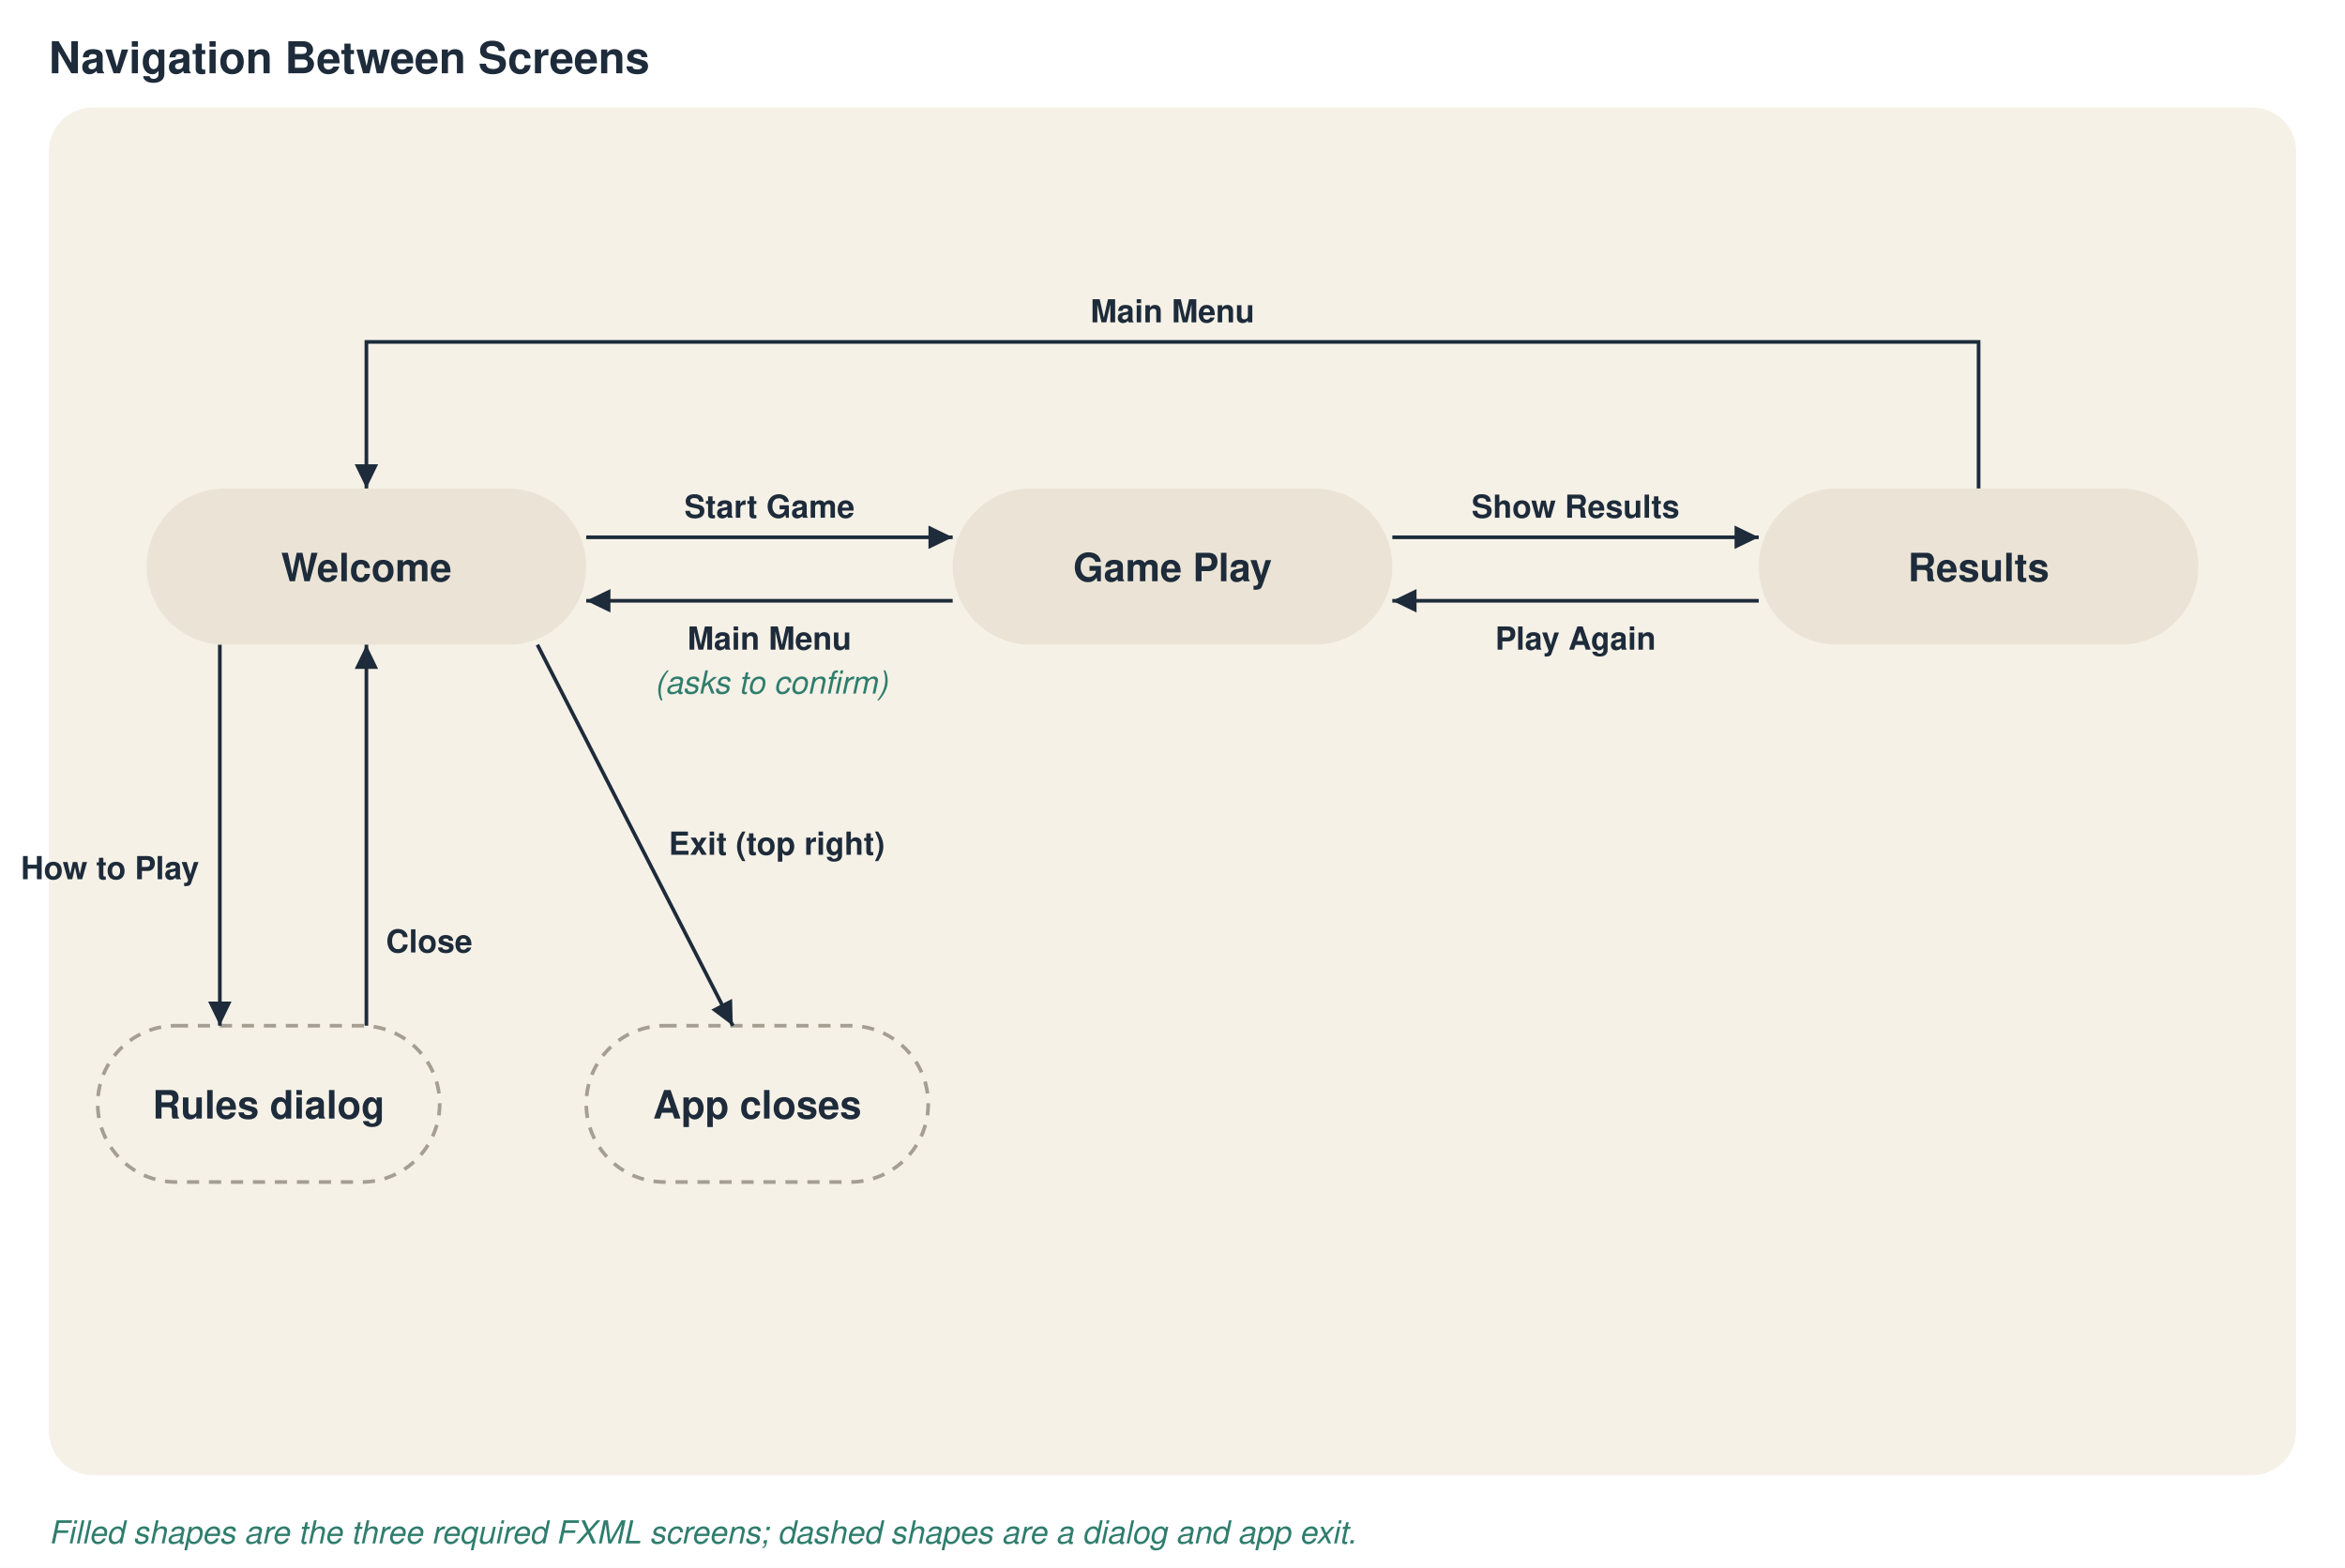
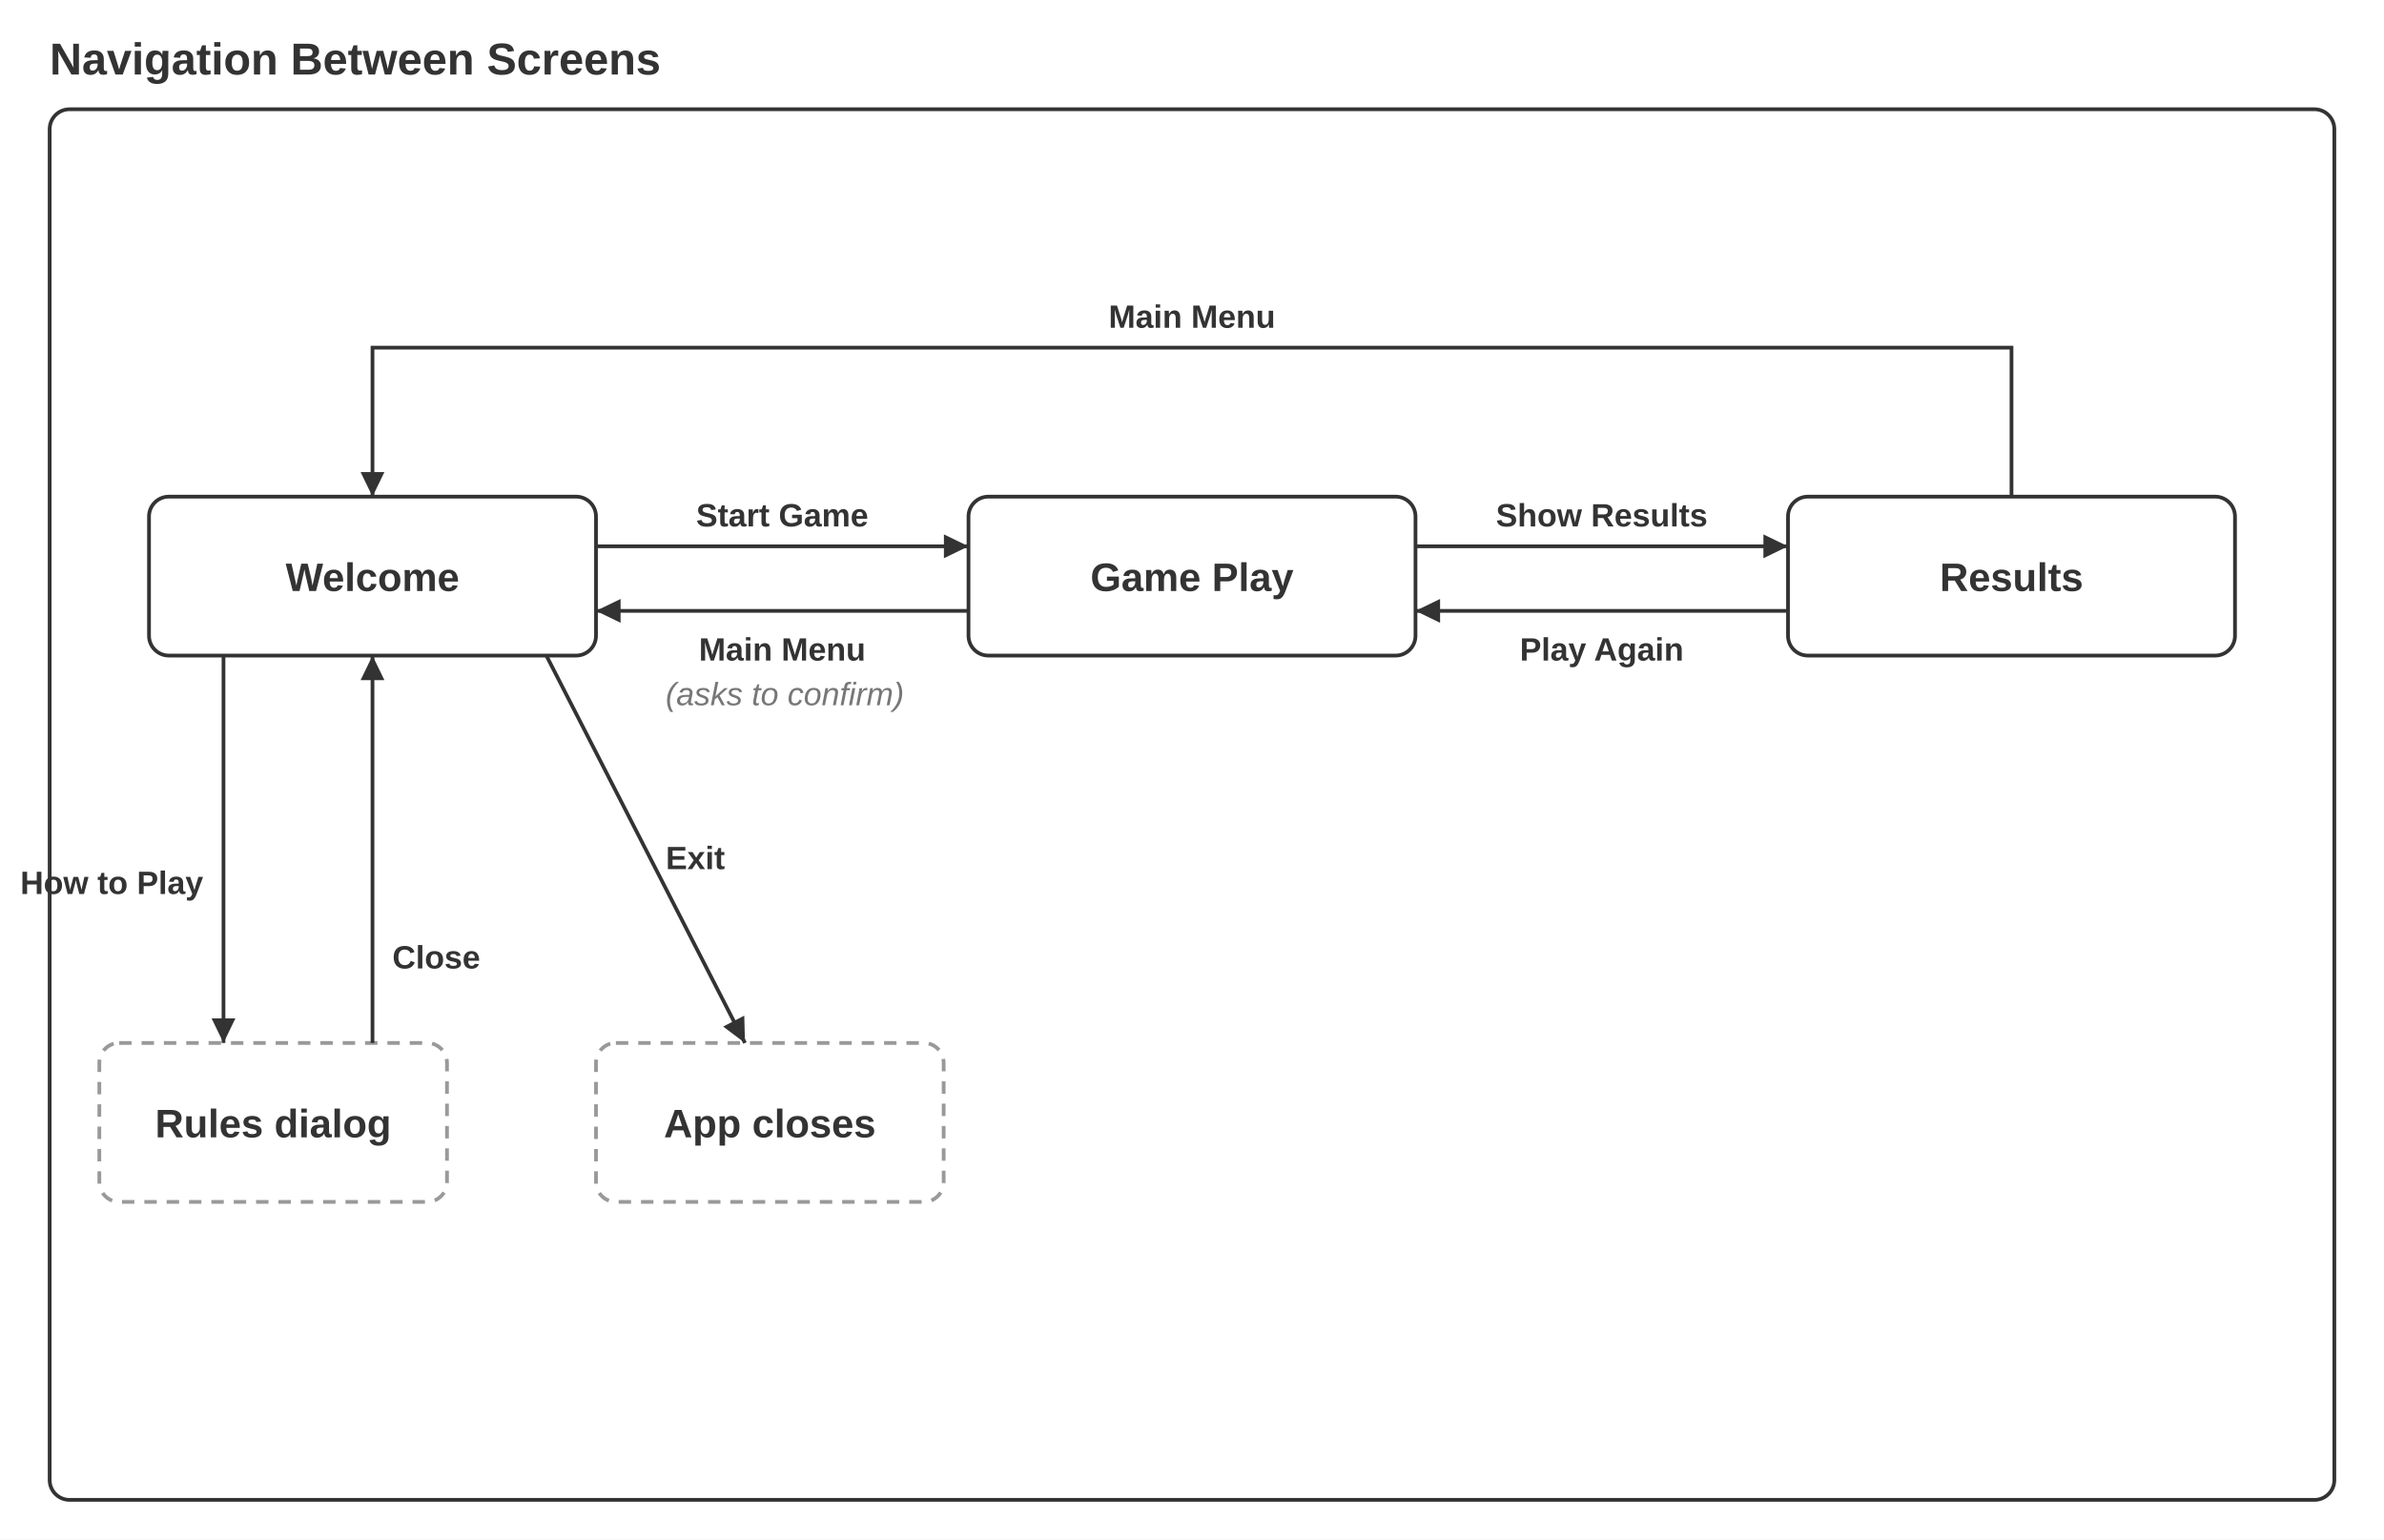
- <svg xmlns="http://www.w3.org/2000/svg" width="960" height="642" viewBox="0 0 960 642">
-   <rect x="0" y="0" width="960" height="642" rx="0" fill="#fff" stroke="none" stroke-width="1.5" />
-   <text x="20" y="30" font-family="'Helvetica Neue', Helvetica, Arial, sans-serif" font-size="18" text-anchor="start" fill="#1d2b3a" font-weight="bold">Navigation Between Screens</text>
-   <rect x="20" y="44" width="920" height="560" rx="18" fill="#f6f1e7" stroke="none" stroke-width="1.5" />
-   <rect x="60" y="200" width="180" height="64" rx="32" fill="#ebe4d6" stroke="none" stroke-width="1.5" />
-   <text x="150.0" y="238" font-family="'Helvetica Neue', Helvetica, Arial, sans-serif" font-size="16" text-anchor="middle" fill="#1d2b3a" font-weight="bold">Welcome</text>
-   <rect x="390" y="200" width="180" height="64" rx="32" fill="#ebe4d6" stroke="none" stroke-width="1.5" />
-   <text x="480.0" y="238" font-family="'Helvetica Neue', Helvetica, Arial, sans-serif" font-size="16" text-anchor="middle" fill="#1d2b3a" font-weight="bold">Game Play</text>
-   <rect x="720" y="200" width="180" height="64" rx="32" fill="#ebe4d6" stroke="none" stroke-width="1.5" />
-   <text x="810.0" y="238" font-family="'Helvetica Neue', Helvetica, Arial, sans-serif" font-size="16" text-anchor="middle" fill="#1d2b3a" font-weight="bold">Results</text>
-   <rect x="40" y="420" width="140" height="64" rx="32" fill="none" stroke="#a59f93" stroke-width="1.5" stroke-dasharray="5 4" />
-   <text x="110.0" y="458" font-family="'Helvetica Neue', Helvetica, Arial, sans-serif" font-size="16" text-anchor="middle" fill="#1d2b3a" font-weight="bold">Rules dialog</text>
-   <rect x="240" y="420" width="140" height="64" rx="32" fill="none" stroke="#a59f93" stroke-width="1.5" stroke-dasharray="5 4" />
-   <text x="310.0" y="458" font-family="'Helvetica Neue', Helvetica, Arial, sans-serif" font-size="16" text-anchor="middle" fill="#1d2b3a" font-weight="bold">App closes</text>
-   <polyline points="240,220 390,220" fill="none" stroke="#1d2b3a" stroke-width="1.5" />
-   <polygon points="390.0,220.0 380.1,224.8 380.1,215.2" fill="#1d2b3a" />
-   <text x="315" y="212" font-family="'Helvetica Neue', Helvetica, Arial, sans-serif" font-size="13" text-anchor="middle" fill="#1d2b3a" font-weight="bold">Start Game</text>
-   <polyline points="390,246 240,246" fill="none" stroke="#1d2b3a" stroke-width="1.5" />
-   <polygon points="240.0,246.0 249.9,241.2 249.9,250.8" fill="#1d2b3a" />
-   <text x="315" y="266" font-family="'Helvetica Neue', Helvetica, Arial, sans-serif" font-size="13" text-anchor="middle" fill="#1d2b3a" font-weight="bold">Main Menu</text>
-   <text x="268" y="284" font-family="'Helvetica Neue', Helvetica, Arial, sans-serif" font-size="13" text-anchor="start" fill="#2f7d6d" font-style="italic">(asks to confirm)</text>
-   <polyline points="570,220 720,220" fill="none" stroke="#1d2b3a" stroke-width="1.5" />
-   <polygon points="720.0,220.0 710.1,224.8 710.1,215.2" fill="#1d2b3a" />
-   <text x="645" y="212" font-family="'Helvetica Neue', Helvetica, Arial, sans-serif" font-size="13" text-anchor="middle" fill="#1d2b3a" font-weight="bold">Show Results</text>
-   <polyline points="720,246 570,246" fill="none" stroke="#1d2b3a" stroke-width="1.5" />
-   <polygon points="570.0,246.0 579.9,241.2 579.9,250.8" fill="#1d2b3a" />
-   <text x="645" y="266" font-family="'Helvetica Neue', Helvetica, Arial, sans-serif" font-size="13" text-anchor="middle" fill="#1d2b3a" font-weight="bold">Play Again</text>
-   <polyline points="810,200 810,140 150,140 150,200" fill="none" stroke="#1d2b3a" stroke-width="1.5" />
-   <polygon points="150.0,200.0 145.2,190.1 154.8,190.1" fill="#1d2b3a" />
-   <text x="480" y="132" font-family="'Helvetica Neue', Helvetica, Arial, sans-serif" font-size="13" text-anchor="middle" fill="#1d2b3a" font-weight="bold">Main Menu</text>
-   <polyline points="90,264 90,420" fill="none" stroke="#1d2b3a" stroke-width="1.5" />
-   <polygon points="90.0,420.0 85.2,410.1 94.8,410.1" fill="#1d2b3a" />
-   <text x="45" y="360" font-family="'Helvetica Neue', Helvetica, Arial, sans-serif" font-size="13" text-anchor="middle" fill="#1d2b3a" font-weight="bold">How to Play</text>
-   <polyline points="150,420 150,264" fill="none" stroke="#1d2b3a" stroke-width="1.5" />
-   <polygon points="150.0,264.0 154.8,273.9 145.2,273.9" fill="#1d2b3a" />
-   <text x="158" y="390" font-family="'Helvetica Neue', Helvetica, Arial, sans-serif" font-size="13" text-anchor="start" fill="#1d2b3a" font-weight="bold">Close</text>
-   <polyline points="220,264 300,420" fill="none" stroke="#1d2b3a" stroke-width="1.5" />
-   <polygon points="300.0,420.0 291.2,413.4 299.7,409.0" fill="#1d2b3a" />
-   <text x="318" y="350" font-family="'Helvetica Neue', Helvetica, Arial, sans-serif" font-size="13" text-anchor="middle" fill="#1d2b3a" font-weight="bold">Exit (top right)</text>
-   <text x="20" y="632" font-family="'Helvetica Neue', Helvetica, Arial, sans-serif" font-size="13" text-anchor="start" fill="#2f7d6d" font-style="italic">Filled shapes are the three required FXML screens; dashed shapes are a dialog and app exit.</text>
+ <svg xmlns="http://www.w3.org/2000/svg" width="960" height="620" viewBox="0 0 960 620">
+   <rect x="0" y="0" width="960" height="620" rx="0" fill="#fff" stroke="none" stroke-width="1.5" />
+   <text x="20" y="30" font-family="Arial, Helvetica, sans-serif" font-size="18" text-anchor="start" fill="#333" font-weight="bold">Navigation Between Screens</text>
+   <rect x="20" y="44" width="920" height="560" rx="8" fill="#fff" stroke="#333" stroke-width="1.5" />
+   <rect x="60" y="200" width="180" height="64" rx="8" fill="#fff" stroke="#333" stroke-width="1.5" />
+   <text x="150.0" y="238" font-family="Arial, Helvetica, sans-serif" font-size="16" text-anchor="middle" fill="#333" font-weight="bold">Welcome</text>
+   <rect x="390" y="200" width="180" height="64" rx="8" fill="#fff" stroke="#333" stroke-width="1.5" />
+   <text x="480.0" y="238" font-family="Arial, Helvetica, sans-serif" font-size="16" text-anchor="middle" fill="#333" font-weight="bold">Game Play</text>
+   <rect x="720" y="200" width="180" height="64" rx="8" fill="#fff" stroke="#333" stroke-width="1.5" />
+   <text x="810.0" y="238" font-family="Arial, Helvetica, sans-serif" font-size="16" text-anchor="middle" fill="#333" font-weight="bold">Results</text>
+   <rect x="40" y="420" width="140" height="64" rx="8" fill="#fff" stroke="#999" stroke-width="1.5" stroke-dasharray="5 4" />
+   <text x="110.0" y="458" font-family="Arial, Helvetica, sans-serif" font-size="16" text-anchor="middle" fill="#333" font-weight="bold">Rules dialog</text>
+   <rect x="240" y="420" width="140" height="64" rx="8" fill="#fff" stroke="#999" stroke-width="1.5" stroke-dasharray="5 4" />
+   <text x="310.0" y="458" font-family="Arial, Helvetica, sans-serif" font-size="16" text-anchor="middle" fill="#333" font-weight="bold">App closes</text>
+   <polyline points="240,220 390,220" fill="none" stroke="#333" stroke-width="1.5" />
+   <polygon points="390.0,220.0 380.1,224.8 380.1,215.2" fill="#333" />
+   <text x="315" y="212" font-family="Arial, Helvetica, sans-serif" font-size="13" text-anchor="middle" fill="#333" font-weight="bold">Start Game</text>
+   <polyline points="390,246 240,246" fill="none" stroke="#333" stroke-width="1.5" />
+   <polygon points="240.0,246.0 249.9,241.2 249.9,250.8" fill="#333" />
+   <text x="315" y="266" font-family="Arial, Helvetica, sans-serif" font-size="13" text-anchor="middle" fill="#333" font-weight="bold">Main Menu</text>
+   <text x="268" y="284" font-family="Arial, Helvetica, sans-serif" font-size="13" text-anchor="start" fill="#777" font-style="italic">(asks to confirm)</text>
+   <polyline points="570,220 720,220" fill="none" stroke="#333" stroke-width="1.5" />
+   <polygon points="720.0,220.0 710.1,224.8 710.1,215.2" fill="#333" />
+   <text x="645" y="212" font-family="Arial, Helvetica, sans-serif" font-size="13" text-anchor="middle" fill="#333" font-weight="bold">Show Results</text>
+   <polyline points="720,246 570,246" fill="none" stroke="#333" stroke-width="1.5" />
+   <polygon points="570.0,246.0 579.9,241.2 579.9,250.8" fill="#333" />
+   <text x="645" y="266" font-family="Arial, Helvetica, sans-serif" font-size="13" text-anchor="middle" fill="#333" font-weight="bold">Play Again</text>
+   <polyline points="810,200 810,140 150,140 150,200" fill="none" stroke="#333" stroke-width="1.5" />
+   <polygon points="150.0,200.0 145.2,190.1 154.8,190.1" fill="#333" />
+   <text x="480" y="132" font-family="Arial, Helvetica, sans-serif" font-size="13" text-anchor="middle" fill="#333" font-weight="bold">Main Menu</text>
+   <polyline points="90,264 90,420" fill="none" stroke="#333" stroke-width="1.5" />
+   <polygon points="90.0,420.0 85.2,410.1 94.8,410.1" fill="#333" />
+   <text x="45" y="360" font-family="Arial, Helvetica, sans-serif" font-size="13" text-anchor="middle" fill="#333" font-weight="bold">How to Play</text>
+   <polyline points="150,420 150,264" fill="none" stroke="#333" stroke-width="1.5" />
+   <polygon points="150.0,264.0 154.8,273.9 145.2,273.9" fill="#333" />
+   <text x="158" y="390" font-family="Arial, Helvetica, sans-serif" font-size="13" text-anchor="start" fill="#333" font-weight="bold">Close</text>
+   <polyline points="220,264 300,420" fill="none" stroke="#333" stroke-width="1.5" />
+   <polygon points="300.0,420.0 291.2,413.4 299.7,409.0" fill="#333" />
+   <text x="280" y="350" font-family="Arial, Helvetica, sans-serif" font-size="13" text-anchor="middle" fill="#333" font-weight="bold">Exit</text>
</svg>
